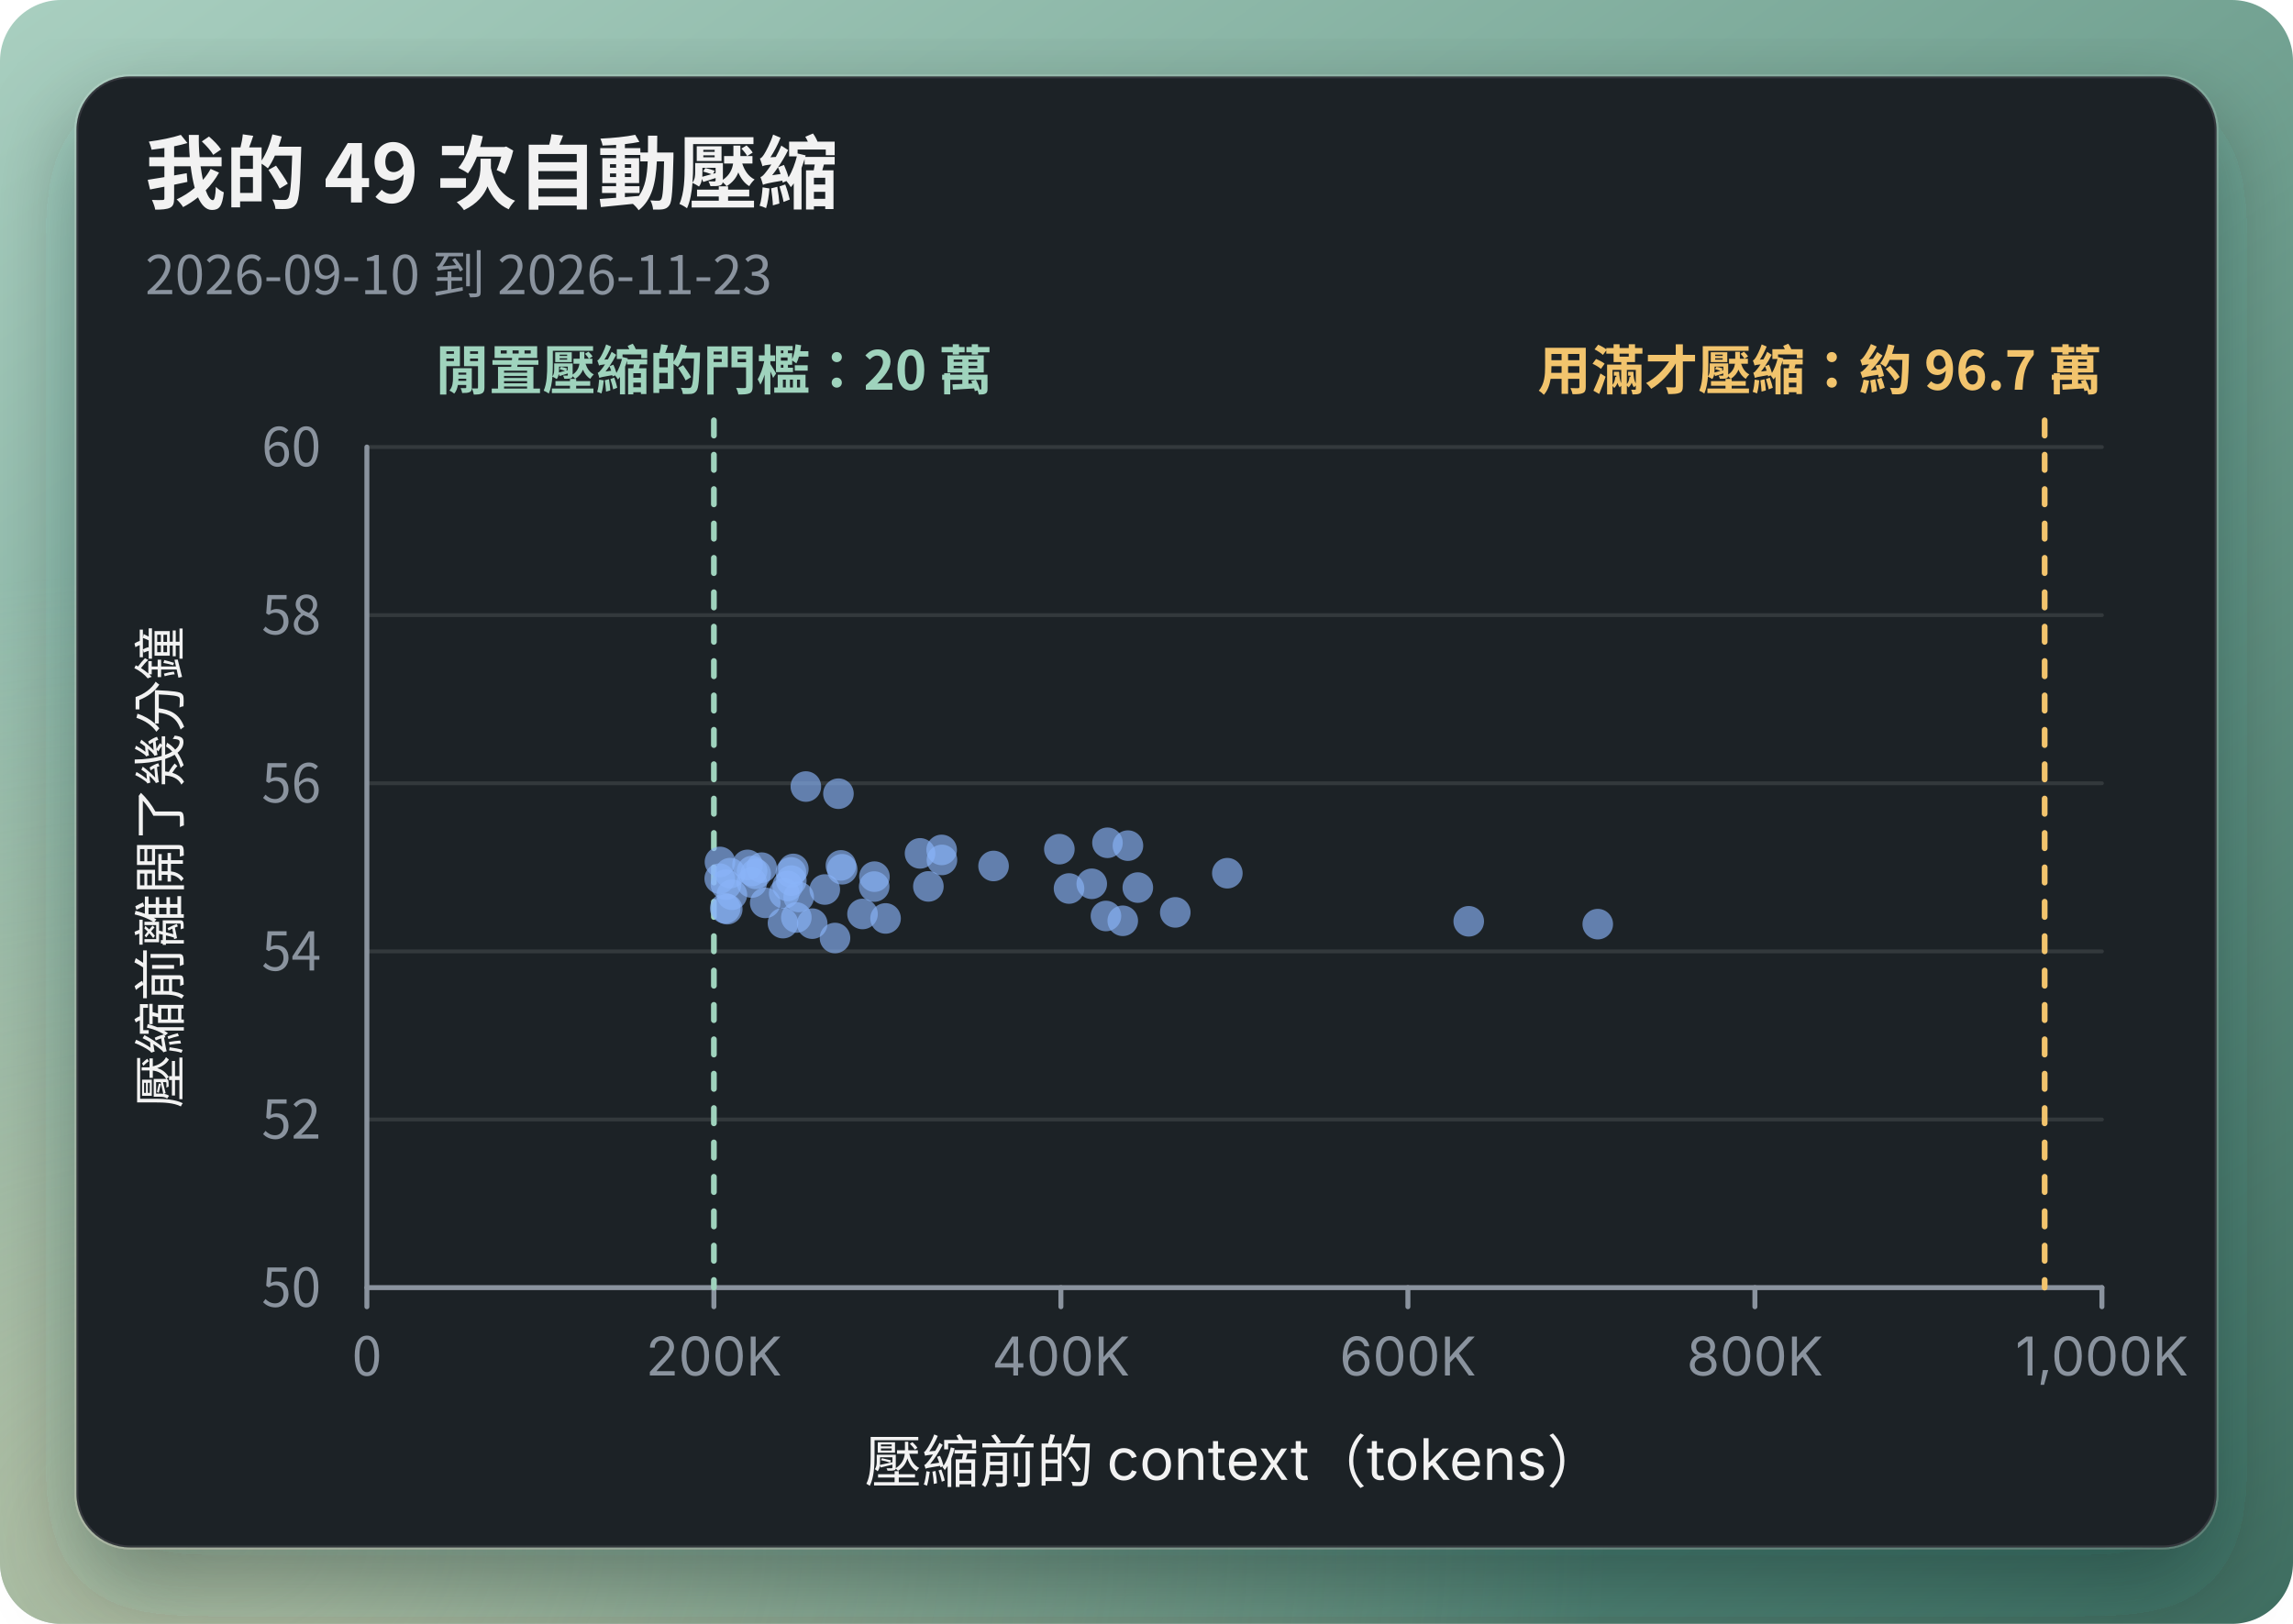
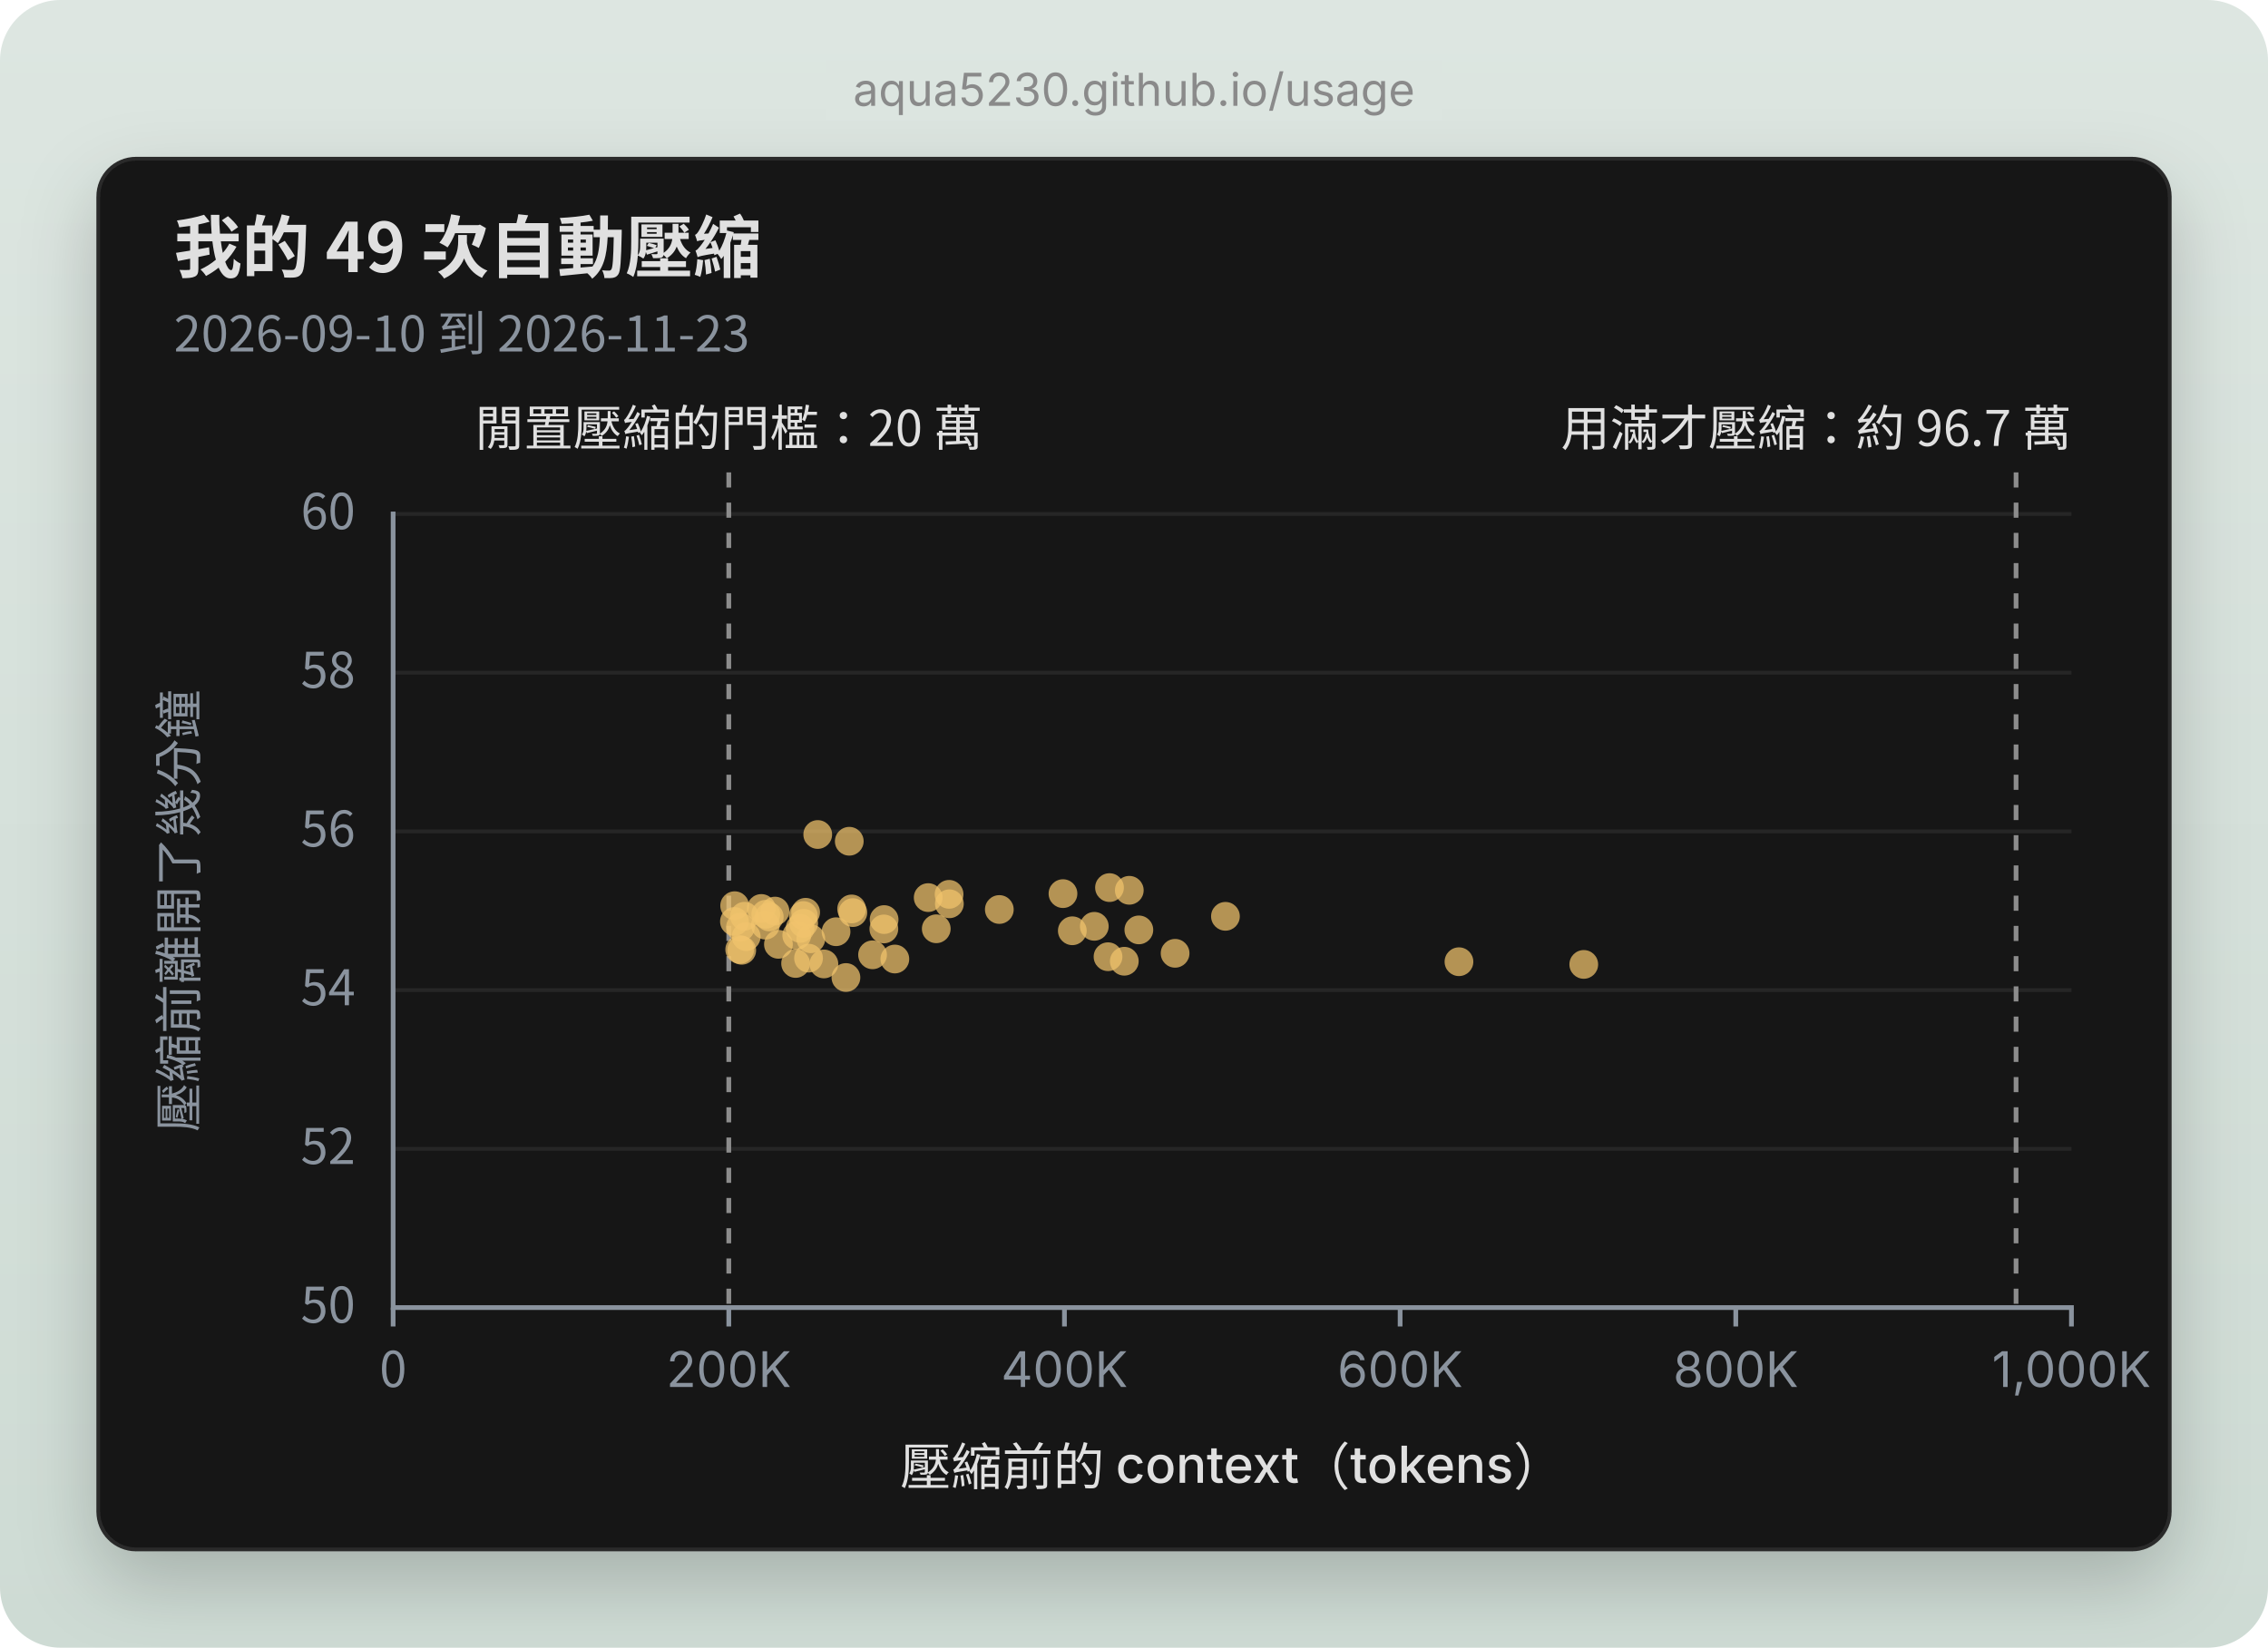
- <svg xmlns="http://www.w3.org/2000/svg" viewBox="0 0 600 425" role="img" aria-labelledby="title desc" xml:lang="zh-TW" font-family="Noto Sans TC, -apple-system, sans-serif">
+ <svg xmlns="http://www.w3.org/2000/svg" viewBox="0 0 600 436" role="img" aria-labelledby="title desc" xml:lang="zh-TW" font-family="Noto Sans TC, -apple-system, sans-serif">
  <defs>
-     <linearGradient id="bg" x1="0" y1="0" x2="1" y2="1">
-       <stop offset="0" stop-color="#A9CFC0" />
-       <stop offset=".55" stop-color="#6E9E8E" />
-       <stop offset="1" stop-color="#3F6E61" />
+     <linearGradient id="bg" x1="0" y1="0" x2="0" y2="1">
+       <stop offset="0" stop-color="#DDE6E1" />
+       <stop offset="1" stop-color="#CEDBD4" />
    </linearGradient>
-     <radialGradient id="g1" cx=".1" cy=".95" r=".6">
-       <stop offset="0" stop-color="#E8D9B5" stop-opacity=".55" />
-       <stop offset="1" stop-color="#E8D9B5" stop-opacity="0" />
-     </radialGradient>
    <filter id="sh" x="-10%" y="-10%" width="120%" height="130%">
-       <feDropShadow dx="0" dy="10" stdDeviation="12" flood-color="#0B2A22" flood-opacity=".38" />
+       <feDropShadow dx="0" dy="8" stdDeviation="10" flood-color="#141414" flood-opacity="0.20" />
    </filter>
  </defs>
-   <rect width="600" height="425" rx="16" fill="url(#bg)" />
-   <rect width="600" height="425" rx="16" fill="url(#g1)" />
+   <rect width="600" height="436" rx="16" fill="url(#bg)" />
  <g filter="url(#sh)">
-     <rect x="20" y="20" width="560" height="385" rx="14" fill="#1E2228" stroke="#FFFFFF1A" />
+     <rect x="26" y="42" width="548" height="368" rx="10" fill="#161616" stroke="#2C2C2C" stroke-width="1" />
  </g>
-   <text x="38" y="53" fill="#F2F2F2" font-size="21" text-anchor="start" font-weight="700">我的 49 次自動壓縮</text>
-   <text x="38" y="77" fill="#8A939E" font-size="14" text-anchor="start" font-weight="400">2026-09-10 到 2026-11-23</text>
-   <text x="186.8" y="102" fill="#9FD3BD" font-size="14" text-anchor="middle" font-weight="600">閒置壓縮的門檻：20 萬</text>
-   <text x="550" y="102" fill="#F2C46D" font-size="14" text-anchor="end" font-weight="600">用滿才壓縮：約 96.7 萬</text>
-   <text x="47" y="227" fill="#F2F2F2" font-size="14" text-anchor="middle" font-weight="400" transform="rotate(-90 47 227)">壓縮前離開了幾分鐘</text>
-   <path d="M96 337H550" fill="none" stroke="#FFFFFF1A" stroke-width="1" stroke-linecap="round" stroke-linejoin="round" />
-   <text x="84" y="342" fill="#8A939E" font-size="14" text-anchor="end" font-weight="400">50</text>
-   <path d="M96 293H550" fill="none" stroke="#FFFFFF1A" stroke-width="1" stroke-linecap="round" stroke-linejoin="round" />
-   <text x="84" y="298" fill="#8A939E" font-size="14" text-anchor="end" font-weight="400">52</text>
-   <path d="M96 249H550" fill="none" stroke="#FFFFFF1A" stroke-width="1" stroke-linecap="round" stroke-linejoin="round" />
-   <text x="84" y="254" fill="#8A939E" font-size="14" text-anchor="end" font-weight="400">54</text>
-   <path d="M96 205H550" fill="none" stroke="#FFFFFF1A" stroke-width="1" stroke-linecap="round" stroke-linejoin="round" />
-   <text x="84" y="210" fill="#8A939E" font-size="14" text-anchor="end" font-weight="400">56</text>
-   <path d="M96 161H550" fill="none" stroke="#FFFFFF1A" stroke-width="1" stroke-linecap="round" stroke-linejoin="round" />
-   <text x="84" y="166" fill="#8A939E" font-size="14" text-anchor="end" font-weight="400">58</text>
-   <path d="M96 117H550" fill="none" stroke="#FFFFFF1A" stroke-width="1" stroke-linecap="round" stroke-linejoin="round" />
-   <text x="84" y="122" fill="#8A939E" font-size="14" text-anchor="end" font-weight="400">60</text>
-   <path d="M96 337v5" fill="none" stroke="#8A939E" stroke-width="1.3" stroke-linecap="round" stroke-linejoin="round" />
-   <text x="96" y="360" fill="#8A939E" font-size="14" text-anchor="middle" font-weight="400">0</text>
-   <path d="M186.8 337v5" fill="none" stroke="#8A939E" stroke-width="1.3" stroke-linecap="round" stroke-linejoin="round" />
-   <text x="186.8" y="360" fill="#8A939E" font-size="14" text-anchor="middle" font-weight="400">200K</text>
-   <path d="M277.6 337v5" fill="none" stroke="#8A939E" stroke-width="1.3" stroke-linecap="round" stroke-linejoin="round" />
-   <text x="277.6" y="360" fill="#8A939E" font-size="14" text-anchor="middle" font-weight="400">400K</text>
-   <path d="M368.4 337v5" fill="none" stroke="#8A939E" stroke-width="1.3" stroke-linecap="round" stroke-linejoin="round" />
-   <text x="368.4" y="360" fill="#8A939E" font-size="14" text-anchor="middle" font-weight="400">600K</text>
-   <path d="M459.2 337v5" fill="none" stroke="#8A939E" stroke-width="1.3" stroke-linecap="round" stroke-linejoin="round" />
-   <text x="459.2" y="360" fill="#8A939E" font-size="14" text-anchor="middle" font-weight="400">800K</text>
-   <path d="M550 337v5" fill="none" stroke="#8A939E" stroke-width="1.3" stroke-linecap="round" stroke-linejoin="round" />
-   <text x="550" y="360" fill="#8A939E" font-size="14" text-anchor="middle" font-weight="400">1,000K</text>
-   <path d="M96 117V337H550" fill="none" stroke="#8A939E" stroke-width="1.3" stroke-linecap="round" stroke-linejoin="round" />
-   <path d="M186.8 110V337" fill="none" stroke="#9FD3BD" stroke-width="1.5" stroke-linecap="round" stroke-linejoin="round" stroke-dasharray="4 5" />
-   <path d="M535.018 110V337" fill="none" stroke="#F2C46D" stroke-width="1.5" stroke-linecap="round" stroke-linejoin="round" stroke-dasharray="4 5" />
-   <text x="323.0" y="388" fill="#F2F2F2" font-size="15" text-anchor="middle" font-weight="400">壓縮前的 context（tokens）</text>
-   <g id="compactions" fill="#8AB4F8" fill-opacity=".64">
-     <circle cx="418.08" cy="241.872" r="4" />
-     <circle cx="199.298" cy="227.088" r="4" />
-     <circle cx="207.058" cy="230.476" r="4" />
-     <circle cx="220.364" cy="227.506" r="4" />
-     <circle cx="289.788" cy="220.576" r="4" />
-     <circle cx="212.529" cy="241.740" r="4" />
-     <circle cx="321.151" cy="228.540" r="4" />
-     <circle cx="220.032" cy="226.494" r="4" />
-     <circle cx="218.491" cy="245.502" r="4" />
-     <circle cx="200.232" cy="236.306" r="4" />
-     <circle cx="228.747" cy="232.038" r="4" />
-     <circle cx="259.983" cy="226.648" r="4" />
-     <circle cx="279.729" cy="232.544" r="4" />
-     <circle cx="293.791" cy="240.992" r="4" />
-     <circle cx="208.375" cy="240.134" r="4" />
-     <circle cx="384.319" cy="241.124" r="4" />
-     <circle cx="307.532" cy="238.792" r="4" />
-     <circle cx="246.397" cy="222.446" r="4" />
-     <circle cx="231.722" cy="240.376" r="4" />
-     <circle cx="205.191" cy="233.820" r="4" />
-     <circle cx="297.728" cy="232.302" r="4" />
-     <circle cx="190.301" cy="237.956" r="4" />
-     <circle cx="295.143" cy="221.324" r="4" />
-     <circle cx="215.817" cy="232.808" r="4" />
-     <circle cx="289.389" cy="239.738" r="4" />
-     <circle cx="189.757" cy="237.736" r="4" />
-     <circle cx="225.692" cy="239.210" r="4" />
-     <circle cx="197.755" cy="228.716" r="4" />
-     <circle cx="204.879" cy="241.608" r="4" />
-     <circle cx="208.987" cy="234.766" r="4" />
-     <circle cx="206.964" cy="228.320" r="4" />
-     <circle cx="219.393" cy="207.728" r="4" />
-     <circle cx="277.201" cy="222.248" r="4" />
-     <circle cx="207.593" cy="227.418" r="4" />
-     <circle cx="210.865" cy="205.858" r="4" />
-     <circle cx="285.676" cy="231.312" r="4" />
-     <circle cx="240.743" cy="223.348" r="4" />
-     <circle cx="228.815" cy="229.442" r="4" />
-     <circle cx="242.925" cy="231.994" r="4" />
-     <circle cx="206.093" cy="231.884" r="4" />
-     <circle cx="188.328" cy="229.970" r="4" />
-     <circle cx="196.8" cy="227.968" r="4" />
-     <circle cx="196.713" cy="230.982" r="4" />
-     <circle cx="191.057" cy="228.518" r="4" />
-     <circle cx="195.604" cy="226.362" r="4" />
-     <circle cx="191.515" cy="234.172" r="4" />
-     <circle cx="188.39" cy="225.592" r="4" />
-     <circle cx="246.475" cy="225.064" r="4" />
-     <circle cx="189.963" cy="231.532" r="4" />
+   <text x="46" y="72" fill="#E0E0E0" font-size="18" text-anchor="start" font-weight="700" data-role="label">我的 49 次自動壓縮</text>
+   <text x="46" y="93" fill="#8A939E" font-size="13" text-anchor="start" font-weight="400" data-role="label">2026-09-10 到 2026-11-23</text>
+   <text x="52" y="241" fill="#8A939E" font-size="13" text-anchor="middle" font-weight="500" transform="rotate(-90 52 241)" data-role="label">壓縮前離開了幾分鐘</text>
+   <line x1="104.0" y1="346.00" x2="548.0" y2="346.00" stroke="#262626" stroke-width="1" />
+   <text x="94.0" y="350.00" fill="#8A939E" font-size="13" text-anchor="end" font-weight="400" data-role="label">50</text>
+   <line x1="104.0" y1="304.00" x2="548.0" y2="304.00" stroke="#262626" stroke-width="1" />
+   <text x="94.0" y="308.00" fill="#8A939E" font-size="13" text-anchor="end" font-weight="400" data-role="label">52</text>
+   <line x1="104.0" y1="262.00" x2="548.0" y2="262.00" stroke="#262626" stroke-width="1" />
+   <text x="94.0" y="266.00" fill="#8A939E" font-size="13" text-anchor="end" font-weight="400" data-role="label">54</text>
+   <line x1="104.0" y1="220.00" x2="548.0" y2="220.00" stroke="#262626" stroke-width="1" />
+   <text x="94.0" y="224.00" fill="#8A939E" font-size="13" text-anchor="end" font-weight="400" data-role="label">56</text>
+   <line x1="104.0" y1="178.00" x2="548.0" y2="178.00" stroke="#262626" stroke-width="1" />
+   <text x="94.0" y="182.00" fill="#8A939E" font-size="13" text-anchor="end" font-weight="400" data-role="label">58</text>
+   <line x1="104.0" y1="136.00" x2="548.0" y2="136.00" stroke="#262626" stroke-width="1" />
+   <text x="94.0" y="140.00" fill="#8A939E" font-size="13" text-anchor="end" font-weight="400" data-role="label">60</text>
+   <line x1="104.00" y1="346.0" x2="104.00" y2="351.0" stroke="#8A939E" stroke-width="1.25" />
+   <text x="104.00" y="367.0" fill="#8A939E" font-size="13" text-anchor="middle" font-weight="400" data-role="label">0</text>
+   <line x1="192.80" y1="346.0" x2="192.80" y2="351.0" stroke="#8A939E" stroke-width="1.25" />
+   <text x="192.80" y="367.0" fill="#8A939E" font-size="13" text-anchor="middle" font-weight="400" data-role="label">200K</text>
+   <line x1="281.60" y1="346.0" x2="281.60" y2="351.0" stroke="#8A939E" stroke-width="1.25" />
+   <text x="281.60" y="367.0" fill="#8A939E" font-size="13" text-anchor="middle" font-weight="400" data-role="label">400K</text>
+   <line x1="370.40" y1="346.0" x2="370.40" y2="351.0" stroke="#8A939E" stroke-width="1.25" />
+   <text x="370.40" y="367.0" fill="#8A939E" font-size="13" text-anchor="middle" font-weight="400" data-role="label">600K</text>
+   <line x1="459.20" y1="346.0" x2="459.20" y2="351.0" stroke="#8A939E" stroke-width="1.25" />
+   <text x="459.20" y="367.0" fill="#8A939E" font-size="13" text-anchor="middle" font-weight="400" data-role="label">800K</text>
+   <line x1="548.00" y1="346.0" x2="548.00" y2="351.0" stroke="#8A939E" stroke-width="1.25" />
+   <text x="548.00" y="367.0" fill="#8A939E" font-size="13" text-anchor="middle" font-weight="400" data-role="label">1,000K</text>
+   <path d="M 104.0 136.0 V 346.0 H 548.0" fill="none" stroke="#8A939E" stroke-width="1.25" stroke-linecap="square" />
+   <line x1="192.80" y1="125" x2="192.80" y2="346.0" stroke="#8C8C8C" stroke-width="1.25" stroke-dasharray="4 4" />
+   <text x="192.80" y="118" fill="#E0E0E0" font-size="13" text-anchor="middle" font-weight="500" data-role="label">閒置壓縮的門檻：20 萬</text>
+   <line x1="533.348" y1="125" x2="533.348" y2="346.0" stroke="#8C8C8C" stroke-width="1.25" stroke-dasharray="4 4" />
+   <text x="548.0" y="118" fill="#E0E0E0" font-size="13" text-anchor="end" font-weight="500" data-role="label">用滿才壓縮：約 96.7 萬</text>
+   <text x="326.0" y="393" fill="#E0E0E0" font-size="13.5" text-anchor="middle" font-weight="500" data-role="label">壓縮前的 context（tokens）</text>
+   <g id="compactions" fill="#F2C46D" fill-opacity="0.72">
+     <circle cx="418.986" cy="255.196" r="3.8" />
+     <circle cx="205.022" cy="241.084" r="3.8" />
+     <circle cx="212.612" cy="244.318" r="3.8" />
+     <circle cx="225.625" cy="241.483" r="3.8" />
+     <circle cx="293.520" cy="234.868" r="3.8" />
+     <circle cx="217.962" cy="255.070" r="3.8" />
+     <circle cx="324.192" cy="242.470" r="3.8" />
+     <circle cx="225.300" cy="240.517" r="3.8" />
+     <circle cx="223.793" cy="258.661" r="3.8" />
+     <circle cx="205.936" cy="249.883" r="3.8" />
+     <circle cx="233.823" cy="245.809" r="3.8" />
+     <circle cx="264.371" cy="240.664" r="3.8" />
+     <circle cx="283.682" cy="246.292" r="3.8" />
+     <circle cx="297.435" cy="254.356" r="3.8" />
+     <circle cx="213.900" cy="253.537" r="3.8" />
+     <circle cx="385.968" cy="254.482" r="3.8" />
+     <circle cx="310.873" cy="252.256" r="3.8" />
+     <circle cx="251.084" cy="236.653" r="3.8" />
+     <circle cx="236.733" cy="253.768" r="3.8" />
+     <circle cx="210.786" cy="247.510" r="3.8" />
+     <circle cx="301.284" cy="246.061" r="3.8" />
+     <circle cx="196.224" cy="251.458" r="3.8" />
+     <circle cx="298.756" cy="235.582" r="3.8" />
+     <circle cx="221.177" cy="246.544" r="3.8" />
+     <circle cx="293.130" cy="253.159" r="3.8" />
+     <circle cx="195.692" cy="251.248" r="3.8" />
+     <circle cx="230.836" cy="252.655" r="3.8" />
+     <circle cx="203.514" cy="242.638" r="3.8" />
+     <circle cx="210.481" cy="254.944" r="3.8" />
+     <circle cx="214.498" cy="248.413" r="3.8" />
+     <circle cx="212.520" cy="242.260" r="3.8" />
+     <circle cx="224.675" cy="222.604" r="3.8" />
+     <circle cx="281.210" cy="236.464" r="3.8" />
+     <circle cx="213.135" cy="241.399" r="3.8" />
+     <circle cx="216.335" cy="220.819" r="3.8" />
+     <circle cx="289.498" cy="245.116" r="3.8" />
+     <circle cx="245.555" cy="237.514" r="3.8" />
+     <circle cx="233.890" cy="243.331" r="3.8" />
+     <circle cx="247.689" cy="245.767" r="3.8" />
+     <circle cx="211.668" cy="245.662" r="3.8" />
+     <circle cx="194.295" cy="243.835" r="3.8" />
+     <circle cx="202.580" cy="241.924" r="3.8" />
+     <circle cx="202.495" cy="244.801" r="3.8" />
+     <circle cx="196.963" cy="242.449" r="3.8" />
+     <circle cx="201.410" cy="240.391" r="3.8" />
+     <circle cx="197.411" cy="247.846" r="3.8" />
+     <circle cx="194.355" cy="239.656" r="3.8" />
+     <circle cx="251.161" cy="239.152" r="3.8" />
+     <circle cx="195.893" cy="245.326" r="3.8" />
  </g>
+   <rect x="218.39" y="16" width="163.22" height="16" fill="#DCE5E0" data-role="watermark-mask" />
+   <text x="300" y="28" font-size="12" font-family="-apple-system, Noto Sans TC, sans-serif" fill="#8A8A8A" text-anchor="middle" data-role="watermark">aqua5230.github.io/usage</text>
</svg>
